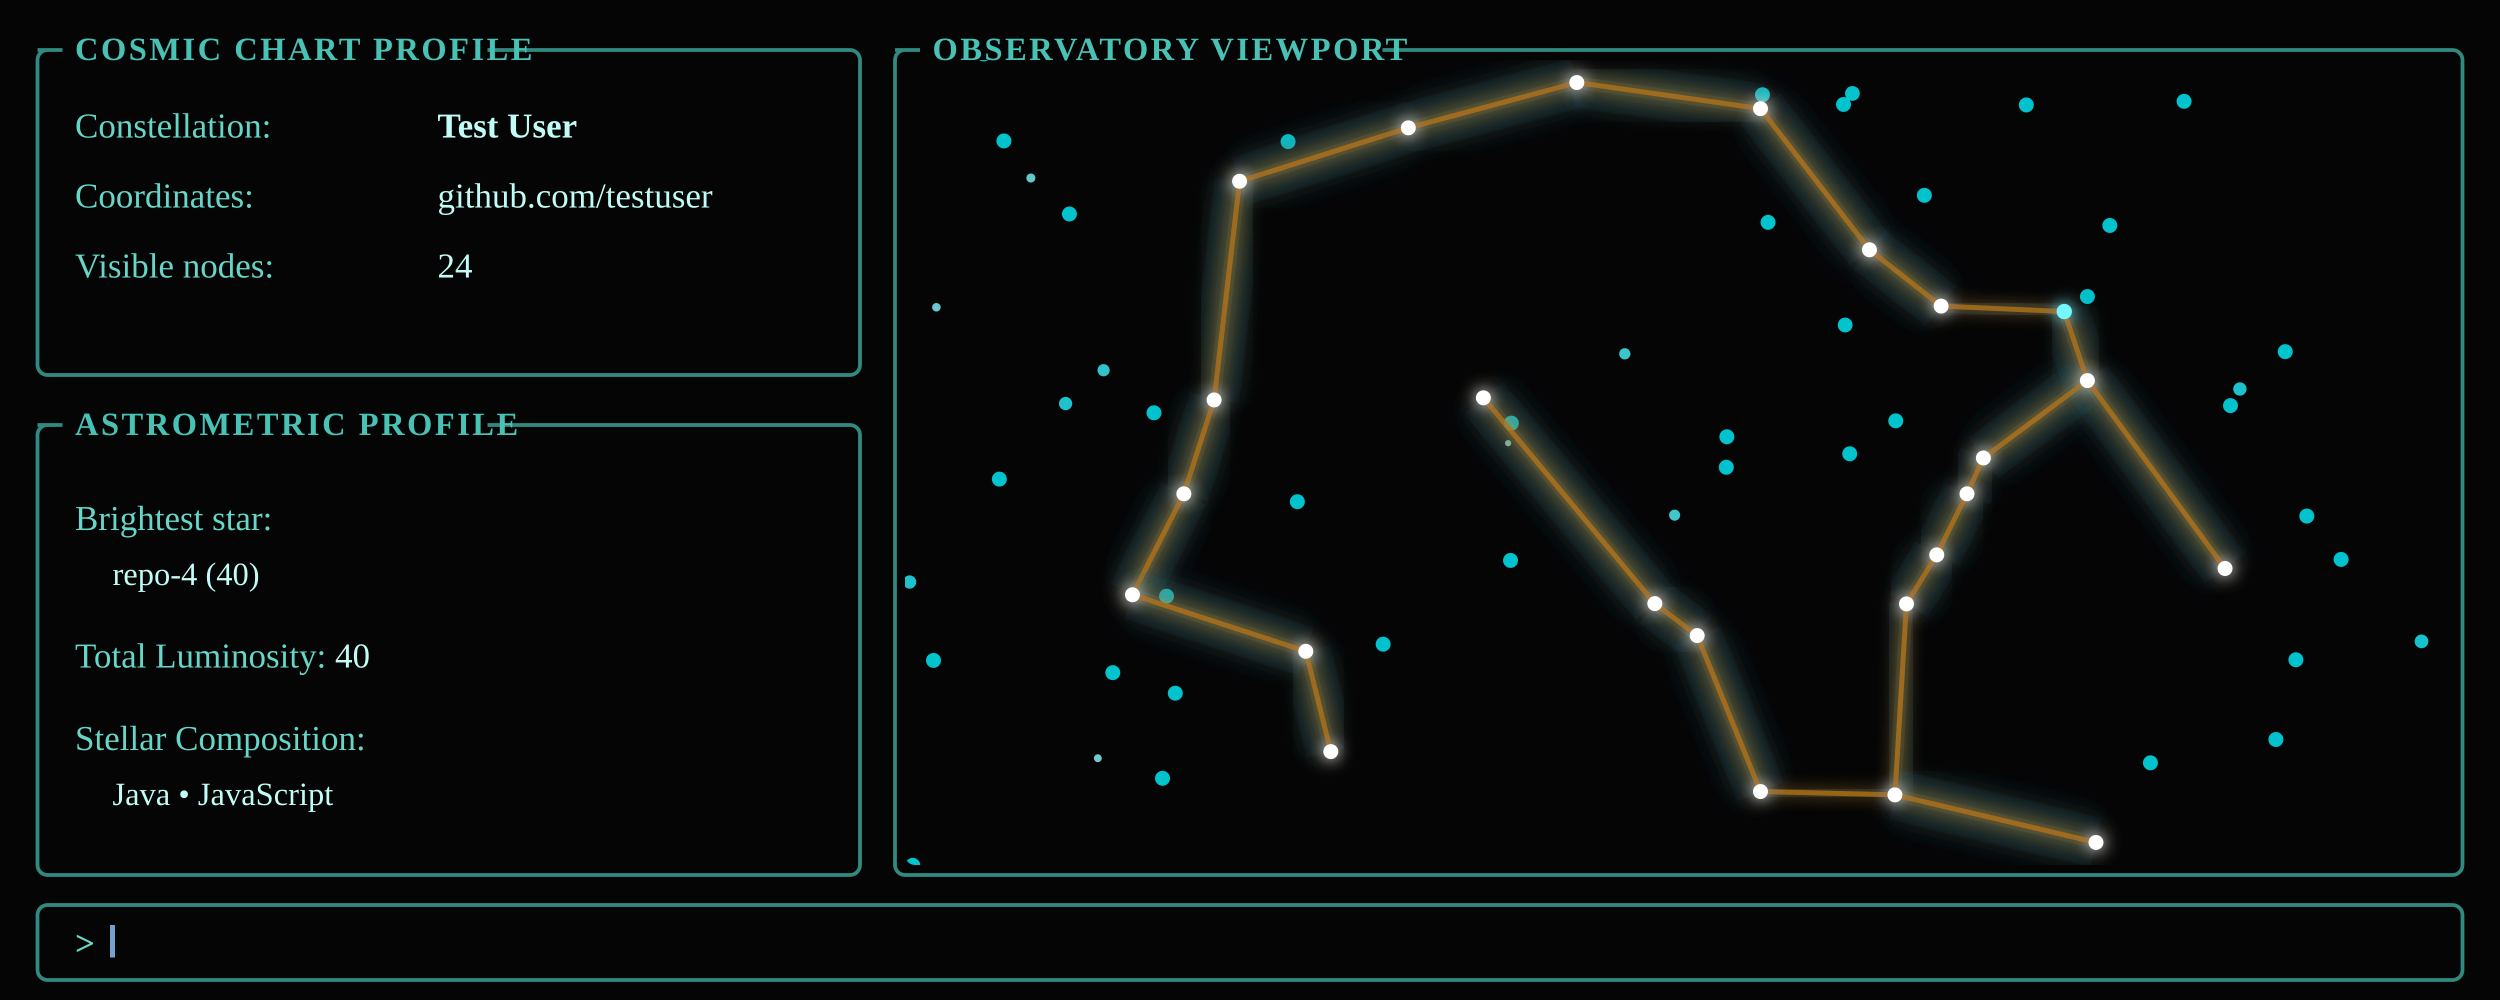
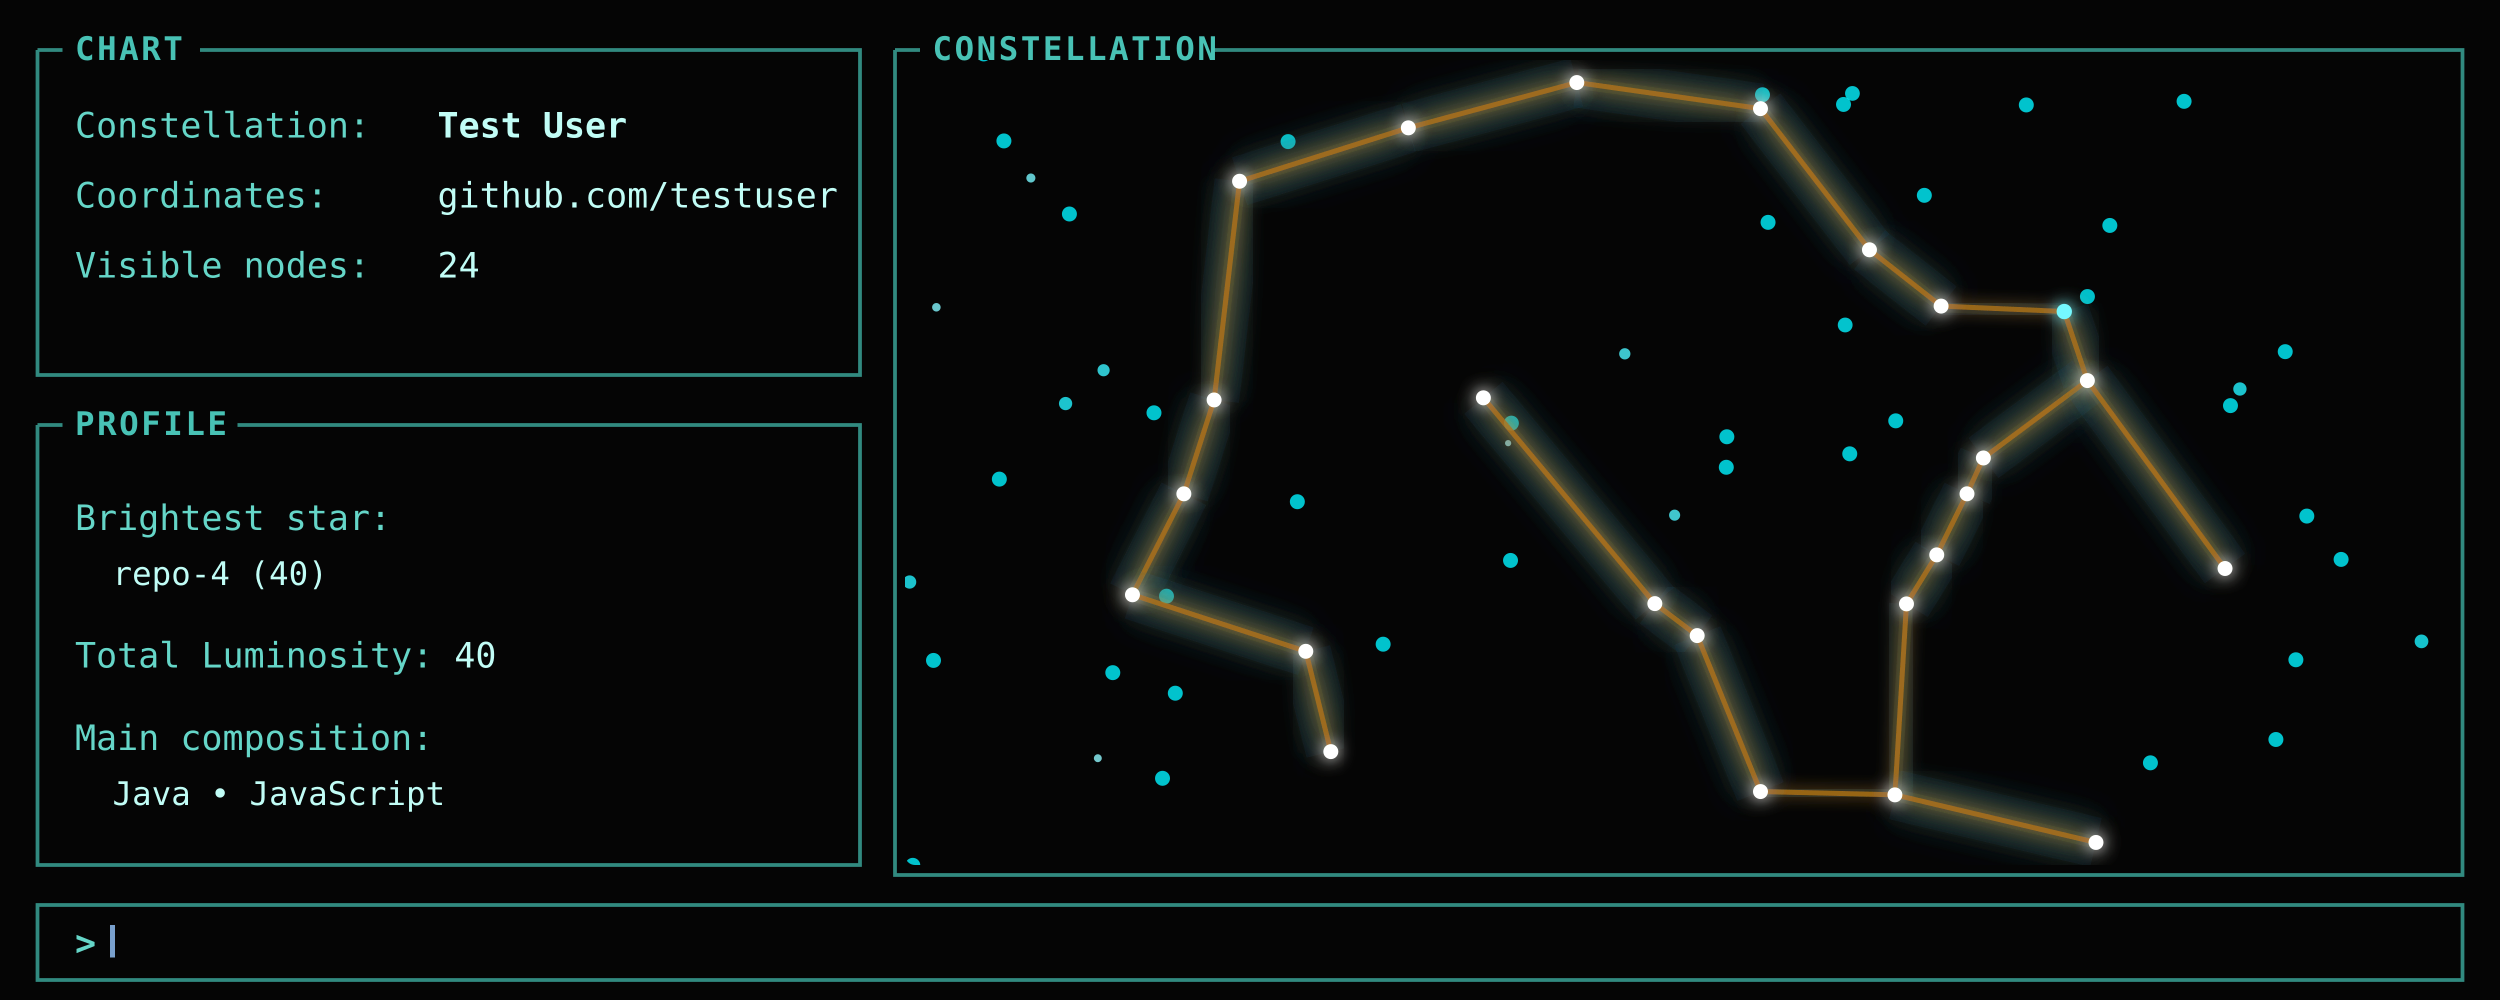
<svg xmlns="http://www.w3.org/2000/svg" width="1000" height="400" viewBox="0 0 1000 400">
  <style>
                body {
                    background: #050505;
                    display: flex;
                    align-items: center;
                    justify-content: center;
                    height: 100vh;
                    margin: 0;
                    overflow: hidden;
                }

                .canvas-wrapper {
                    filter: drop-shadow(0 0 12px rgba(0, 242, 255, 0.5));
                    display: flex;
                    align-items: center;
                    justify-content: center;
                    border: solid white 0.5px;
                }

                svg {
                    width: 100%;
                    height: 100%;
                    display: block;
                }

                @keyframes wobbleRotate {
                    0% {
                        transform: rotate(0deg) scale(1);
                    }

                    25% {
                        transform: rotate(90deg) scale(1.02) skewX(1deg);
                    }

                    50% {
                        transform: rotate(180deg) scale(1);
                    }

                    75% {
                        transform: rotate(270deg) scale(0.98) skewX(-1deg);
                    }

                    100% {
                        transform: rotate(360deg) scale(1);
                    }
                }

                .tui-border { stroke: #318a80; stroke-width: 1.5; fill: none; }
-                 .tui-header { fill: #48c2b5; font-size: 13px; font-weight: bold; letter-spacing: 1px; }
-                 .label { fill: #65d6c8; font-size: 14px; }
-                 .value { fill: #c1fdf6; font-size: 14px; }
-                 .value-indent { fill: #c1fdf6; font-size: 13px; }
+                 .tui-header { fill: #48c2b5; font-size: 13px; font-weight: bold; letter-spacing: 1px; font-family: Consolas; }
+                 .label { fill: #65d6c8; font-size: 14px; font-family: Consolas; }
+                 .value { fill: #c1fdf6; font-size: 14px; font-family: Consolas; }
+                 .value-indent { fill: #c1fdf6; font-size: 13px; font-family: Consolas; }
                .crosshair { stroke: #2a615a; stroke-width: 1; opacity: 0.7; }
            </style>
  <defs>
    <filter id="neonGlow">
      <feGaussianBlur stdDeviation="3" result="blur" />
      <feComposite in="SourceGraphic" in2="blur" operator="over" />
    </filter>
    <filter id="lineGlow" x="-20%" y="-20%" width="140%" height="140%">
      <feGaussianBlur stdDeviation="3" result="blur" />
      <feComposite in="SourceGraphic" in2="blur" operator="over" />
    </filter>
    <filter id="secondLangGlow" x="-50%" y="-50%" width="200%" height="200%">
      <feGaussianBlur stdDeviation="6" result="blur" />
      <feFlood flood-color="#f1e05a" result="color" />
      <feComposite in="color" in2="blur" operator="in" result="glow" />
      <feMerge>
        <feMergeNode in="glow" />
        <feMergeNode in="SourceGraphic" />
      </feMerge>
    </filter>
    <filter id="thirdLangGlow" x="-50%" y="-50%" width="200%" height="200%">
      <feGaussianBlur stdDeviation="6" result="blur" />
      <feFlood flood-color="#3178c6" result="color" />
      <feComposite in="color" in2="blur" operator="in" result="glow" />
      <feMerge>
        <feMergeNode in="glow" />
        <feMergeNode in="SourceGraphic" />
      </feMerge>
    </filter>
    <filter id="softGlow" x="-50%" y="-50%" width="200%" height="200%">
      <feGaussianBlur stdDeviation="6" result="blur" />
      <feFlood flood-color="#b07219" result="color" />
      <feComposite in="color" in2="blur" operator="in" result="softGlow" />
      <feMerge>
        <feMergeNode in="softGlow" />
        <feMergeNode in="SourceGraphic" />
      </feMerge>
    </filter>
    <clipPath id="viewportClip">
      <rect x="362" y="24" width="619" height="322" rx="4" ry="4" />
    </clipPath>
  </defs>
  <rect width="1000" height="400" fill="#050505" />
  <g clip-path="url(#viewportClip)">
    <g id="starfield">
      <circle cx="737.407" cy="41.778" r="3" fill="rgb(0, 242, 255)" opacity="0.8">
        <animate attributeName="opacity" values="0.1;0.7;0.1" dur="4.551s" repeatCount="indefinite" />
      </circle>
      <circle cx="295.469" cy="337.65" r="3" fill="rgb(0, 242, 255)" opacity="0.8">
        <animate attributeName="opacity" values="0.1;0.7;0.1" dur="2.338s" repeatCount="indefinite" />
      </circle>
      <circle cx="445.121" cy="269.064" r="3" fill="rgb(0, 242, 255)" opacity="0.8">
        <animate attributeName="opacity" values="0.1;0.7;0.1" dur="2.59s" repeatCount="indefinite" />
      </circle>
      <circle cx="17.195" cy="51.151" r="2.363" fill="rgb(64, 245, 255)" opacity="0.8">
        <animate attributeName="opacity" values="0.1;0.7;0.1" dur="3.423s" repeatCount="indefinite" />
      </circle>
      <circle cx="202.312" cy="54.775" r="3" fill="rgb(0, 242, 255)" opacity="0.8">
        <animate attributeName="opacity" values="0.1;0.7;0.1" dur="4.64s" repeatCount="indefinite" />
      </circle>
      <circle cx="413.249" cy="370.766" r="3" fill="rgb(0, 242, 255)" opacity="0.8">
        <animate attributeName="opacity" values="0.1;0.7;0.1" dur="4.916s" repeatCount="indefinite" />
      </circle>
      <circle cx="910.363" cy="295.799" r="3" fill="rgb(0, 242, 255)" opacity="0.8">
        <animate attributeName="opacity" values="0.1;0.7;0.1" dur="3.559s" repeatCount="indefinite" />
      </circle>
      <circle cx="758.297" cy="168.334" r="3" fill="rgb(0, 242, 255)" opacity="0.8">
        <animate attributeName="opacity" values="0.1;0.7;0.1" dur="3.871s" repeatCount="indefinite" />
      </circle>
      <circle cx="860.173" cy="305.132" r="3" fill="rgb(0, 242, 255)" opacity="0.8">
        <animate attributeName="opacity" values="0.1;0.7;0.1" dur="2.055s" repeatCount="indefinite" />
      </circle>
      <circle cx="78.956" cy="172.327" r="3" fill="rgb(0, 242, 255)" opacity="0.8">
        <animate attributeName="opacity" values="0.1;0.7;0.1" dur="5.492s" repeatCount="indefinite" />
      </circle>
      <circle cx="373.402" cy="264.169" r="3" fill="rgb(0, 242, 255)" opacity="0.8">
        <animate attributeName="opacity" values="0.1;0.7;0.1" dur="3.52s" repeatCount="indefinite" />
      </circle>
      <circle cx="80.182" cy="360.366" r="3" fill="rgb(0, 242, 255)" opacity="0.8">
        <animate attributeName="opacity" values="0.1;0.7;0.1" dur="2.214s" repeatCount="indefinite" />
      </circle>
      <circle cx="170.508" cy="49.255" r="3" fill="rgb(0, 242, 255)" opacity="0.8">
        <animate attributeName="opacity" values="0.1;0.7;0.1" dur="3.946s" repeatCount="indefinite" />
      </circle>
      <circle cx="916.802" cy="6.67" r="3" fill="rgb(0, 242, 255)" opacity="0.8">
        <animate attributeName="opacity" values="0.1;0.7;0.1" dur="5.149s" repeatCount="indefinite" />
      </circle>
      <circle cx="441.435" cy="148.089" r="2.437" fill="rgb(57, 244, 255)" opacity="0.8">
        <animate attributeName="opacity" values="0.1;0.7;0.1" dur="2.904s" repeatCount="indefinite" />
      </circle>
      <circle cx="968.602" cy="256.55" r="2.745" fill="rgb(26, 243, 255)" opacity="0.8">
        <animate attributeName="opacity" values="0.1;0.7;0.1" dur="2.025s" repeatCount="indefinite" />
      </circle>
      <circle cx="769.736" cy="78.133" r="3" fill="rgb(0, 242, 255)" opacity="0.8">
        <animate attributeName="opacity" values="0.1;0.7;0.1" dur="2.486s" repeatCount="indefinite" />
      </circle>
      <circle cx="843.933" cy="90.178" r="3" fill="rgb(0, 242, 255)" opacity="0.8">
        <animate attributeName="opacity" values="0.1;0.7;0.1" dur="5.621s" repeatCount="indefinite" />
      </circle>
      <circle cx="466.592" cy="238.474" r="3" fill="rgb(0, 242, 255)" opacity="0.8">
        <animate attributeName="opacity" values="0.1;0.7;0.1" dur="5.581s" repeatCount="indefinite" />
      </circle>
      <circle cx="77.363" cy="385.732" r="3" fill="rgb(0, 242, 255)" opacity="0.8">
        <animate attributeName="opacity" values="0.1;0.7;0.1" dur="2.383s" repeatCount="indefinite" />
      </circle>
      <circle cx="363.848" cy="232.808" r="2.659" fill="rgb(34, 243, 255)" opacity="0.8">
        <animate attributeName="opacity" values="0.1;0.7;0.1" dur="4.626s" repeatCount="indefinite" />
      </circle>
      <circle cx="127.305" cy="364.679" r="2.204" fill="rgb(81, 246, 255)" opacity="0.8">
        <animate attributeName="opacity" values="0.1;0.7;0.1" dur="2.645s" repeatCount="indefinite" />
      </circle>
      <circle cx="892.189" cy="162.247" r="3" fill="rgb(0, 242, 255)" opacity="0.8">
        <animate attributeName="opacity" values="0.1;0.7;0.1" dur="5.231s" repeatCount="indefinite" />
      </circle>
      <circle cx="42.894" cy="66.691" r="0.898" fill="rgb(214, 252, 255)" opacity="0.8">
        <animate attributeName="opacity" values="0.1;0.7;0.1" dur="4.588s" repeatCount="indefinite" />
      </circle>
      <circle cx="938.544" cy="372.352" r="1.368" fill="rgb(166, 250, 255)" opacity="0.8">
        <animate attributeName="opacity" values="0.1;0.7;0.1" dur="5.924s" repeatCount="indefinite" />
      </circle>
      <circle cx="269.131" cy="27.668" r="3" fill="rgb(0, 242, 255)" opacity="0.8">
        <animate attributeName="opacity" values="0.1;0.7;0.1" dur="4.537s" repeatCount="indefinite" />
      </circle>
      <circle cx="111.894" cy="333.714" r="3" fill="rgb(0, 242, 255)" opacity="0.8">
        <animate attributeName="opacity" values="0.1;0.7;0.1" dur="2.546s" repeatCount="indefinite" />
      </circle>
      <circle cx="401.567" cy="56.373" r="3" fill="rgb(0, 242, 255)" opacity="0.8">
        <animate attributeName="opacity" values="0.1;0.7;0.1" dur="5.691s" repeatCount="indefinite" />
      </circle>
      <circle cx="22.71" cy="8.368" r="3" fill="rgb(0, 242, 255)" opacity="0.8">
        <animate attributeName="opacity" values="0.1;0.7;0.1" dur="4.596s" repeatCount="indefinite" />
      </circle>
      <circle cx="427.768" cy="85.597" r="3" fill="rgb(0, 242, 255)" opacity="0.8">
        <animate attributeName="opacity" values="0.1;0.7;0.1" dur="2.944s" repeatCount="indefinite" />
      </circle>
      <circle cx="690.74" cy="174.706" r="3" fill="rgb(0, 242, 255)" opacity="0.8">
        <animate attributeName="opacity" values="0.1;0.7;0.1" dur="3.552s" repeatCount="indefinite" />
      </circle>
      <circle cx="604.211" cy="224.174" r="3" fill="rgb(0, 242, 255)" opacity="0.8">
        <animate attributeName="opacity" values="0.1;0.7;0.1" dur="5.961s" repeatCount="indefinite" />
      </circle>
      <circle cx="426.235" cy="161.424" r="2.657" fill="rgb(34, 243, 255)" opacity="0.8">
        <animate attributeName="opacity" values="0.1;0.7;0.1" dur="2.046s" repeatCount="indefinite" />
      </circle>
      <circle cx="219.404" cy="235.825" r="3" fill="rgb(0, 242, 255)" opacity="0.8">
        <animate attributeName="opacity" values="0.1;0.7;0.1" dur="4.886s" repeatCount="indefinite" />
      </circle>
      <circle cx="412.349" cy="71.206" r="1.816" fill="rgb(120, 248, 255)" opacity="0.8">
        <animate attributeName="opacity" values="0.1;0.7;0.1" dur="5.955s" repeatCount="indefinite" />
      </circle>
      <circle cx="302.998" cy="348.682" r="3" fill="rgb(0, 242, 255)" opacity="0.8">
        <animate attributeName="opacity" values="0.1;0.7;0.1" dur="2.882s" repeatCount="indefinite" />
      </circle>
      <circle cx="895.966" cy="155.602" r="2.666" fill="rgb(34, 243, 255)" opacity="0.8">
        <animate attributeName="opacity" values="0.1;0.7;0.1" dur="5.46s" repeatCount="indefinite" />
      </circle>
      <circle cx="873.635" cy="40.536" r="3" fill="rgb(0, 242, 255)" opacity="0.8">
        <animate attributeName="opacity" values="0.1;0.7;0.1" dur="4.838s" repeatCount="indefinite" />
      </circle>
      <circle cx="208.343" cy="399.388" r="2.622" fill="rgb(38, 243, 255)" opacity="0.8">
        <animate attributeName="opacity" values="0.1;0.7;0.1" dur="5.679s" repeatCount="indefinite" />
      </circle>
      <circle cx="690.518" cy="186.912" r="3" fill="rgb(0, 242, 255)" opacity="0.8">
        <animate attributeName="opacity" values="0.1;0.7;0.1" dur="4.206s" repeatCount="indefinite" />
      </circle>
      <circle cx="439.133" cy="303.286" r="1.584" fill="rgb(144, 249, 255)" opacity="0.8">
        <animate attributeName="opacity" values="0.1;0.7;0.1" dur="5.451s" repeatCount="indefinite" />
      </circle>
      <circle cx="219.469" cy="190.109" r="3" fill="rgb(0, 242, 255)" opacity="0.8">
        <animate attributeName="opacity" values="0.1;0.7;0.1" dur="5.757s" repeatCount="indefinite" />
      </circle>
      <circle cx="290.765" cy="26.284" r="3" fill="rgb(0, 242, 255)" opacity="0.8">
        <animate attributeName="opacity" values="0.1;0.7;0.1" dur="2.472s" repeatCount="indefinite" />
      </circle>
      <circle cx="365.119" cy="346.131" r="3" fill="rgb(0, 242, 255)" opacity="0.8">
        <animate attributeName="opacity" values="0.1;0.7;0.1" dur="5.513s" repeatCount="indefinite" />
      </circle>
      <circle cx="59.987" cy="245.303" r="1.776" fill="rgb(124, 248, 255)" opacity="0.8">
        <animate attributeName="opacity" values="0.1;0.7;0.1" dur="5.957s" repeatCount="indefinite" />
      </circle>
      <circle cx="738.07" cy="129.994" r="2.969" fill="rgb(3, 242, 255)" opacity="0.8">
        <animate attributeName="opacity" values="0.1;0.7;0.1" dur="5.786s" repeatCount="indefinite" />
      </circle>
      <circle cx="603.253" cy="177.256" r="1.253" fill="rgb(178, 251, 255)" opacity="0.8">
        <animate attributeName="opacity" values="0.1;0.7;0.1" dur="4.032s" repeatCount="indefinite" />
      </circle>
      <circle cx="518.937" cy="200.684" r="3" fill="rgb(0, 242, 255)" opacity="0.8">
        <animate attributeName="opacity" values="0.1;0.7;0.1" dur="5.458s" repeatCount="indefinite" />
      </circle>
      <circle cx="399.741" cy="191.649" r="3" fill="rgb(0, 242, 255)" opacity="0.8">
        <animate attributeName="opacity" values="0.1;0.7;0.1" dur="2.866s" repeatCount="indefinite" />
      </circle>
      <circle cx="138.14" cy="135.796" r="1.679" fill="rgb(134, 248, 255)" opacity="0.8">
        <animate attributeName="opacity" values="0.1;0.7;0.1" dur="3.416s" repeatCount="indefinite" />
      </circle>
      <circle cx="222.198" cy="292.637" r="3" fill="rgb(0, 242, 255)" opacity="0.8">
        <animate attributeName="opacity" values="0.1;0.7;0.1" dur="4.863s" repeatCount="indefinite" />
      </circle>
      <circle cx="604.542" cy="169.262" r="3" fill="rgb(0, 242, 255)" opacity="0.8">
        <animate attributeName="opacity" values="0.1;0.7;0.1" dur="4.344s" repeatCount="indefinite" />
      </circle>
      <circle cx="922.726" cy="206.43" r="3" fill="rgb(0, 242, 255)" opacity="0.8">
        <animate attributeName="opacity" values="0.1;0.7;0.1" dur="5.549s" repeatCount="indefinite" />
      </circle>
      <circle cx="704.992" cy="37.901" r="3" fill="rgb(0, 242, 255)" opacity="0.8">
        <animate attributeName="opacity" values="0.1;0.7;0.1" dur="2.413s" repeatCount="indefinite" />
      </circle>
      <circle cx="869.684" cy="4" r="3" fill="rgb(0, 242, 255)" opacity="0.8">
        <animate attributeName="opacity" values="0.1;0.7;0.1" dur="5.197s" repeatCount="indefinite" />
      </circle>
      <circle cx="300.962" cy="11.608" r="3" fill="rgb(0, 242, 255)" opacity="0.8">
        <animate attributeName="opacity" values="0.1;0.7;0.1" dur="3.039s" repeatCount="indefinite" />
      </circle>
      <circle cx="215.622" cy="0.816" r="3" fill="rgb(0, 242, 255)" opacity="0.8">
        <animate attributeName="opacity" values="0.1;0.7;0.1" dur="2.273s" repeatCount="indefinite" />
      </circle>
      <circle cx="64.499" cy="101.639" r="3" fill="rgb(0, 242, 255)" opacity="0.8">
        <animate attributeName="opacity" values="0.1;0.7;0.1" dur="3.997s" repeatCount="indefinite" />
      </circle>
      <circle cx="107.968" cy="332.993" r="3" fill="rgb(0, 242, 255)" opacity="0.8">
        <animate attributeName="opacity" values="0.1;0.7;0.1" dur="3.078s" repeatCount="indefinite" />
      </circle>
      <circle cx="739.901" cy="181.53" r="3" fill="rgb(0, 242, 255)" opacity="0.8">
        <animate attributeName="opacity" values="0.1;0.7;0.1" dur="4.58s" repeatCount="indefinite" />
      </circle>
      <circle cx="914.093" cy="140.666" r="3" fill="rgb(0, 242, 255)" opacity="0.8">
        <animate attributeName="opacity" values="0.1;0.7;0.1" dur="3.266s" repeatCount="indefinite" />
      </circle>
      <circle cx="470.122" cy="277.282" r="3" fill="rgb(0, 242, 255)" opacity="0.8">
        <animate attributeName="opacity" values="0.1;0.7;0.1" dur="4.563s" repeatCount="indefinite" />
      </circle>
      <circle cx="136.813" cy="59.182" r="3" fill="rgb(0, 242, 255)" opacity="0.8">
        <animate attributeName="opacity" values="0.1;0.7;0.1" dur="3.046s" repeatCount="indefinite" />
      </circle>
      <circle cx="81.503" cy="269.069" r="2.705" fill="rgb(30, 243, 255)" opacity="0.8">
        <animate attributeName="opacity" values="0.1;0.7;0.1" dur="5.092s" repeatCount="indefinite" />
      </circle>
      <circle cx="218.56" cy="247.179" r="3" fill="rgb(0, 242, 255)" opacity="0.8">
        <animate attributeName="opacity" values="0.1;0.7;0.1" dur="3.599s" repeatCount="indefinite" />
      </circle>
      <circle cx="918.357" cy="263.91" r="3" fill="rgb(0, 242, 255)" opacity="0.8">
        <animate attributeName="opacity" values="0.1;0.7;0.1" dur="2.757s" repeatCount="indefinite" />
      </circle>
      <circle cx="515.237" cy="56.64" r="3" fill="rgb(0, 242, 255)" opacity="0.8">
        <animate attributeName="opacity" values="0.1;0.7;0.1" dur="5.872s" repeatCount="indefinite" />
      </circle>
      <circle cx="465.007" cy="311.323" r="3" fill="rgb(0, 242, 255)" opacity="0.8">
        <animate attributeName="opacity" values="0.1;0.7;0.1" dur="5.116s" repeatCount="indefinite" />
      </circle>
      <circle cx="537.561" cy="14.436" r="2.112" fill="rgb(90, 246, 255)" opacity="0.8">
        <animate attributeName="opacity" values="0.1;0.7;0.1" dur="4.454s" repeatCount="indefinite" />
      </circle>
      <circle cx="810.523" cy="41.975" r="3" fill="rgb(0, 242, 255)" opacity="0.8">
        <animate attributeName="opacity" values="0.1;0.7;0.1" dur="4.444s" repeatCount="indefinite" />
      </circle>
      <circle cx="957.644" cy="381.339" r="3" fill="rgb(0, 242, 255)" opacity="0.8">
        <animate attributeName="opacity" values="0.1;0.7;0.1" dur="5.072s" repeatCount="indefinite" />
      </circle>
      <circle cx="393.47" cy="21.575" r="3" fill="rgb(0, 242, 255)" opacity="0.8">
        <animate attributeName="opacity" values="0.1;0.7;0.1" dur="3.569s" repeatCount="indefinite" />
      </circle>
      <circle cx="461.593" cy="165.124" r="3" fill="rgb(0, 242, 255)" opacity="0.8">
        <animate attributeName="opacity" values="0.1;0.7;0.1" dur="3.486s" repeatCount="indefinite" />
      </circle>
      <circle cx="834.973" cy="118.615" r="3" fill="rgb(0, 242, 255)" opacity="0.8">
        <animate attributeName="opacity" values="0.1;0.7;0.1" dur="5.766s" repeatCount="indefinite" />
      </circle>
      <circle cx="136.773" cy="262.575" r="3" fill="rgb(0, 242, 255)" opacity="0.8">
        <animate attributeName="opacity" values="0.1;0.7;0.1" dur="2.738s" repeatCount="indefinite" />
      </circle>
      <circle cx="740.972" cy="37.371" r="2.955" fill="rgb(4, 242, 255)" opacity="0.8">
        <animate attributeName="opacity" values="0.1;0.7;0.1" dur="2.896s" repeatCount="indefinite" />
      </circle>
      <circle cx="649.92" cy="141.528" r="2.262" fill="rgb(75, 245, 255)" opacity="0.8">
        <animate attributeName="opacity" values="0.1;0.7;0.1" dur="3.055s" repeatCount="indefinite" />
      </circle>
      <circle cx="739.963" cy="16.172" r="3" fill="rgb(0, 242, 255)" opacity="0.8">
        <animate attributeName="opacity" values="0.1;0.7;0.1" dur="2.638s" repeatCount="indefinite" />
      </circle>
      <circle cx="994.661" cy="108.077" r="3" fill="rgb(0, 242, 255)" opacity="0.8">
        <animate attributeName="opacity" values="0.1;0.7;0.1" dur="5.472s" repeatCount="indefinite" />
      </circle>
      <circle cx="144.568" cy="227.061" r="3" fill="rgb(0, 242, 255)" opacity="0.8">
        <animate attributeName="opacity" values="0.1;0.7;0.1" dur="5.906s" repeatCount="indefinite" />
      </circle>
      <circle cx="374.552" cy="122.911" r="1.706" fill="rgb(131, 248, 255)" opacity="0.8">
        <animate attributeName="opacity" values="0.1;0.7;0.1" dur="2.546s" repeatCount="indefinite" />
      </circle>
      <circle cx="224.333" cy="139.691" r="3" fill="rgb(0, 242, 255)" opacity="0.8">
        <animate attributeName="opacity" values="0.1;0.7;0.1" dur="5.649s" repeatCount="indefinite" />
      </circle>
      <circle cx="3.112" cy="199.045" r="1.665" fill="rgb(136, 248, 255)" opacity="0.8">
        <animate attributeName="opacity" values="0.1;0.7;0.1" dur="5.772s" repeatCount="indefinite" />
      </circle>
      <circle cx="707.222" cy="88.94" r="3" fill="rgb(0, 242, 255)" opacity="0.8">
        <animate attributeName="opacity" values="0.1;0.7;0.1" dur="2.825s" repeatCount="indefinite" />
      </circle>
      <circle cx="726.064" cy="371.482" r="3" fill="rgb(0, 242, 255)" opacity="0.8">
        <animate attributeName="opacity" values="0.1;0.7;0.1" dur="3.815s" repeatCount="indefinite" />
      </circle>
      <circle cx="553.26" cy="257.68" r="3" fill="rgb(0, 242, 255)" opacity="0.8">
        <animate attributeName="opacity" values="0.1;0.7;0.1" dur="5.247s" repeatCount="indefinite" />
      </circle>
      <circle cx="238.214" cy="141.739" r="3" fill="rgb(0, 242, 255)" opacity="0.8">
        <animate attributeName="opacity" values="0.1;0.7;0.1" dur="4.237s" repeatCount="indefinite" />
      </circle>
      <circle cx="124.267" cy="81.54" r="3" fill="rgb(0, 242, 255)" opacity="0.8">
        <animate attributeName="opacity" values="0.1;0.7;0.1" dur="2.42s" repeatCount="indefinite" />
      </circle>
      <circle cx="126.38" cy="248.771" r="2.943" fill="rgb(5, 242, 255)" opacity="0.8">
        <animate attributeName="opacity" values="0.1;0.7;0.1" dur="2.527s" repeatCount="indefinite" />
      </circle>
      <circle cx="947.715" cy="374.081" r="3" fill="rgb(0, 242, 255)" opacity="0.8">
        <animate attributeName="opacity" values="0.1;0.7;0.1" dur="4.949s" repeatCount="indefinite" />
      </circle>
      <circle cx="11.704" cy="393.794" r="3" fill="rgb(0, 242, 255)" opacity="0.8">
        <animate attributeName="opacity" values="0.1;0.7;0.1" dur="5.365s" repeatCount="indefinite" />
      </circle>
      <circle cx="980.245" cy="396.489" r="3" fill="rgb(0, 242, 255)" opacity="0.8">
        <animate attributeName="opacity" values="0.1;0.7;0.1" dur="4.219s" repeatCount="indefinite" />
      </circle>
      <circle cx="669.848" cy="206.063" r="2.223" fill="rgb(79, 246, 255)" opacity="0.8">
        <animate attributeName="opacity" values="0.1;0.7;0.1" dur="2.944s" repeatCount="indefinite" />
      </circle>
      <circle cx="307.494" cy="42.623" r="3" fill="rgb(0, 242, 255)" opacity="0.8">
        <animate attributeName="opacity" values="0.1;0.7;0.1" dur="5.551s" repeatCount="indefinite" />
      </circle>
      <circle cx="483.968" cy="8.653" r="1.455" fill="rgb(157, 250, 255)" opacity="0.8">
        <animate attributeName="opacity" values="0.1;0.7;0.1" dur="3.989s" repeatCount="indefinite" />
      </circle>
      <circle cx="351.17" cy="12.29" r="2.748" fill="rgb(25, 243, 255)" opacity="0.8">
        <animate attributeName="opacity" values="0.1;0.7;0.1" dur="3.258s" repeatCount="indefinite" />
      </circle>
      <circle cx="197.624" cy="61.329" r="3" fill="rgb(0, 242, 255)" opacity="0.8">
        <animate attributeName="opacity" values="0.1;0.7;0.1" dur="2.246s" repeatCount="indefinite" />
      </circle>
      <circle cx="16.39" cy="165.969" r="3" fill="rgb(0, 242, 255)" opacity="0.8">
        <animate attributeName="opacity" values="0.1;0.7;0.1" dur="3.56s" repeatCount="indefinite" />
      </circle>
      <circle cx="34.923" cy="107.846" r="3" fill="rgb(0, 242, 255)" opacity="0.8">
        <animate attributeName="opacity" values="0.1;0.7;0.1" dur="4.305s" repeatCount="indefinite" />
      </circle>
      <circle cx="936.443" cy="223.763" r="3" fill="rgb(0, 242, 255)" opacity="0.8">
        <animate attributeName="opacity" values="0.1;0.7;0.1" dur="4.991s" repeatCount="indefinite" />
      </circle>
    </g>
    <g transform="translate(164.1957, 7.524849)" filter="url(#neonGlow)" style="animation: float 11.097s ease-in-out infinite;">
      <g>
        <g filter="url(#thirdLangGlow)">
          <line x1="540" y1="35.935" x2="583.59" y2="92.391" stroke="#3178c6" stroke-width="20" stroke-opacity="0.07">
            <animate attributeName="opacity" values="0.05;0.1;0.05" dur="3s" repeatCount="indefinite" />
          </line>
        </g>
        <g filter="url(#secondLangGlow)">
          <line x1="540" y1="35.935" x2="583.59" y2="92.391" stroke="#f1e05a" stroke-width="5" stroke-opacity="0.07">
            <animate attributeName="opacity" values="0.05;0.1;0.05" dur="3s" repeatCount="indefinite" />
          </line>
        </g>
        <g filter="url(#softGlow)">
          <line x1="540" y1="35.935" x2="583.59" y2="92.391" stroke="#b07219" stroke-width="2" stroke-opacity="0.8">
            <animate attributeName="opacity" values="0.6;1;0.6" dur="1.5s" repeatCount="indefinite" />
          </line>
        </g>
        <g filter="url(#thirdLangGlow)">
          <line x1="583.59" y1="92.391" x2="612.25" y2="114.916" stroke="#3178c6" stroke-width="20" stroke-opacity="0.07">
            <animate attributeName="opacity" values="0.05;0.1;0.05" dur="3s" repeatCount="indefinite" />
          </line>
        </g>
        <g filter="url(#secondLangGlow)">
          <line x1="583.59" y1="92.391" x2="612.25" y2="114.916" stroke="#f1e05a" stroke-width="5" stroke-opacity="0.07">
            <animate attributeName="opacity" values="0.05;0.1;0.05" dur="3s" repeatCount="indefinite" />
          </line>
        </g>
        <g filter="url(#softGlow)">
          <line x1="583.59" y1="92.391" x2="612.25" y2="114.916" stroke="#b07219" stroke-width="2" stroke-opacity="0.8">
            <animate attributeName="opacity" values="0.6;1;0.6" dur="1.5s" repeatCount="indefinite" />
          </line>
        </g>
        <g filter="url(#thirdLangGlow)">
          <line x1="612.25" y1="114.916" x2="661.51" y2="117.094" stroke="#3178c6" stroke-width="20" stroke-opacity="0.07">
            <animate attributeName="opacity" values="0.05;0.1;0.05" dur="3s" repeatCount="indefinite" />
          </line>
        </g>
        <g filter="url(#secondLangGlow)">
          <line x1="612.25" y1="114.916" x2="661.51" y2="117.094" stroke="#f1e05a" stroke-width="5" stroke-opacity="0.07">
            <animate attributeName="opacity" values="0.05;0.1;0.05" dur="3s" repeatCount="indefinite" />
          </line>
        </g>
        <g filter="url(#softGlow)">
          <line x1="612.25" y1="114.916" x2="661.51" y2="117.094" stroke="#b07219" stroke-width="2" stroke-opacity="0.8">
            <animate attributeName="opacity" values="0.6;1;0.6" dur="1.5s" repeatCount="indefinite" />
          </line>
        </g>
        <g filter="url(#thirdLangGlow)">
          <line x1="661.51" y1="117.094" x2="670.752" y2="144.706" stroke="#3178c6" stroke-width="20" stroke-opacity="0.07">
            <animate attributeName="opacity" values="0.05;0.1;0.05" dur="3s" repeatCount="indefinite" />
          </line>
        </g>
        <g filter="url(#secondLangGlow)">
          <line x1="661.51" y1="117.094" x2="670.752" y2="144.706" stroke="#f1e05a" stroke-width="5" stroke-opacity="0.07">
            <animate attributeName="opacity" values="0.05;0.1;0.05" dur="3s" repeatCount="indefinite" />
          </line>
        </g>
        <g filter="url(#softGlow)">
          <line x1="661.51" y1="117.094" x2="670.752" y2="144.706" stroke="#b07219" stroke-width="2" stroke-opacity="0.8">
            <animate attributeName="opacity" values="0.6;1;0.6" dur="1.5s" repeatCount="indefinite" />
          </line>
        </g>
        <g filter="url(#thirdLangGlow)">
          <line x1="670.752" y1="144.706" x2="629.156" y2="175.666" stroke="#3178c6" stroke-width="20" stroke-opacity="0.07">
            <animate attributeName="opacity" values="0.05;0.1;0.05" dur="3s" repeatCount="indefinite" />
          </line>
        </g>
        <g filter="url(#secondLangGlow)">
          <line x1="670.752" y1="144.706" x2="629.156" y2="175.666" stroke="#f1e05a" stroke-width="5" stroke-opacity="0.07">
            <animate attributeName="opacity" values="0.05;0.1;0.05" dur="3s" repeatCount="indefinite" />
          </line>
        </g>
        <g filter="url(#softGlow)">
          <line x1="670.752" y1="144.706" x2="629.156" y2="175.666" stroke="#b07219" stroke-width="2" stroke-opacity="0.8">
            <animate attributeName="opacity" values="0.6;1;0.6" dur="1.5s" repeatCount="indefinite" />
          </line>
        </g>
        <g filter="url(#thirdLangGlow)">
          <line x1="629.156" y1="175.666" x2="622.604" y2="190" stroke="#3178c6" stroke-width="20" stroke-opacity="0.07">
            <animate attributeName="opacity" values="0.05;0.1;0.05" dur="3s" repeatCount="indefinite" />
          </line>
        </g>
        <g filter="url(#secondLangGlow)">
          <line x1="629.156" y1="175.666" x2="622.604" y2="190" stroke="#f1e05a" stroke-width="5" stroke-opacity="0.07">
            <animate attributeName="opacity" values="0.05;0.1;0.05" dur="3s" repeatCount="indefinite" />
          </line>
        </g>
        <g filter="url(#softGlow)">
          <line x1="629.156" y1="175.666" x2="622.604" y2="190" stroke="#b07219" stroke-width="2" stroke-opacity="0.8">
            <animate attributeName="opacity" values="0.6;1;0.6" dur="1.5s" repeatCount="indefinite" />
          </line>
        </g>
        <g filter="url(#thirdLangGlow)">
          <line x1="622.604" y1="190" x2="610.502" y2="214.422" stroke="#3178c6" stroke-width="20" stroke-opacity="0.07">
            <animate attributeName="opacity" values="0.05;0.1;0.05" dur="3s" repeatCount="indefinite" />
          </line>
        </g>
        <g filter="url(#secondLangGlow)">
          <line x1="622.604" y1="190" x2="610.502" y2="214.422" stroke="#f1e05a" stroke-width="5" stroke-opacity="0.07">
            <animate attributeName="opacity" values="0.05;0.1;0.05" dur="3s" repeatCount="indefinite" />
          </line>
        </g>
        <g filter="url(#softGlow)">
          <line x1="622.604" y1="190" x2="610.502" y2="214.422" stroke="#b07219" stroke-width="2" stroke-opacity="0.8">
            <animate attributeName="opacity" values="0.6;1;0.6" dur="1.5s" repeatCount="indefinite" />
          </line>
        </g>
        <g filter="url(#thirdLangGlow)">
          <line x1="610.502" y1="214.422" x2="598.394" y2="234.036" stroke="#3178c6" stroke-width="20" stroke-opacity="0.07">
            <animate attributeName="opacity" values="0.05;0.1;0.05" dur="3s" repeatCount="indefinite" />
          </line>
        </g>
        <g filter="url(#secondLangGlow)">
          <line x1="610.502" y1="214.422" x2="598.394" y2="234.036" stroke="#f1e05a" stroke-width="5" stroke-opacity="0.07">
            <animate attributeName="opacity" values="0.05;0.1;0.05" dur="3s" repeatCount="indefinite" />
          </line>
        </g>
        <g filter="url(#softGlow)">
          <line x1="610.502" y1="214.422" x2="598.394" y2="234.036" stroke="#b07219" stroke-width="2" stroke-opacity="0.8">
            <animate attributeName="opacity" values="0.6;1;0.6" dur="1.5s" repeatCount="indefinite" />
          </line>
        </g>
        <g filter="url(#thirdLangGlow)">
          <line x1="540" y1="35.935" x2="466.534" y2="25.493" stroke="#3178c6" stroke-width="20" stroke-opacity="0.07">
            <animate attributeName="opacity" values="0.05;0.1;0.05" dur="3s" repeatCount="indefinite" />
          </line>
        </g>
        <g filter="url(#secondLangGlow)">
          <line x1="540" y1="35.935" x2="466.534" y2="25.493" stroke="#f1e05a" stroke-width="5" stroke-opacity="0.07">
            <animate attributeName="opacity" values="0.05;0.1;0.05" dur="3s" repeatCount="indefinite" />
          </line>
        </g>
        <g filter="url(#softGlow)">
          <line x1="540" y1="35.935" x2="466.534" y2="25.493" stroke="#b07219" stroke-width="2" stroke-opacity="0.8">
            <animate attributeName="opacity" values="0.6;1;0.6" dur="1.5s" repeatCount="indefinite" />
          </line>
        </g>
        <g filter="url(#thirdLangGlow)">
          <line x1="466.534" y1="25.493" x2="399.139" y2="43.613" stroke="#3178c6" stroke-width="20" stroke-opacity="0.07">
            <animate attributeName="opacity" values="0.05;0.1;0.05" dur="3s" repeatCount="indefinite" />
          </line>
        </g>
        <g filter="url(#secondLangGlow)">
          <line x1="466.534" y1="25.493" x2="399.139" y2="43.613" stroke="#f1e05a" stroke-width="5" stroke-opacity="0.07">
            <animate attributeName="opacity" values="0.05;0.1;0.05" dur="3s" repeatCount="indefinite" />
          </line>
        </g>
        <g filter="url(#softGlow)">
          <line x1="466.534" y1="25.493" x2="399.139" y2="43.613" stroke="#b07219" stroke-width="2" stroke-opacity="0.8">
            <animate attributeName="opacity" values="0.6;1;0.6" dur="1.5s" repeatCount="indefinite" />
          </line>
        </g>
        <g filter="url(#thirdLangGlow)">
          <line x1="399.139" y1="43.613" x2="331.634" y2="64.98" stroke="#3178c6" stroke-width="20" stroke-opacity="0.07">
            <animate attributeName="opacity" values="0.05;0.1;0.05" dur="3s" repeatCount="indefinite" />
          </line>
        </g>
        <g filter="url(#secondLangGlow)">
          <line x1="399.139" y1="43.613" x2="331.634" y2="64.98" stroke="#f1e05a" stroke-width="5" stroke-opacity="0.07">
            <animate attributeName="opacity" values="0.05;0.1;0.05" dur="3s" repeatCount="indefinite" />
          </line>
        </g>
        <g filter="url(#softGlow)">
          <line x1="399.139" y1="43.613" x2="331.634" y2="64.98" stroke="#b07219" stroke-width="2" stroke-opacity="0.8">
            <animate attributeName="opacity" values="0.6;1;0.6" dur="1.5s" repeatCount="indefinite" />
          </line>
        </g>
        <g filter="url(#thirdLangGlow)">
          <line x1="598.394" y1="234.036" x2="593.775" y2="310.415" stroke="#3178c6" stroke-width="20" stroke-opacity="0.07">
            <animate attributeName="opacity" values="0.05;0.1;0.05" dur="3s" repeatCount="indefinite" />
          </line>
        </g>
        <g filter="url(#secondLangGlow)">
          <line x1="598.394" y1="234.036" x2="593.775" y2="310.415" stroke="#f1e05a" stroke-width="5" stroke-opacity="0.07">
            <animate attributeName="opacity" values="0.05;0.1;0.05" dur="3s" repeatCount="indefinite" />
          </line>
        </g>
        <g filter="url(#softGlow)">
          <line x1="598.394" y1="234.036" x2="593.775" y2="310.415" stroke="#b07219" stroke-width="2" stroke-opacity="0.8">
            <animate attributeName="opacity" values="0.6;1;0.6" dur="1.5s" repeatCount="indefinite" />
          </line>
        </g>
        <g filter="url(#thirdLangGlow)">
          <line x1="593.775" y1="310.415" x2="540" y2="309.098" stroke="#3178c6" stroke-width="20" stroke-opacity="0.07">
            <animate attributeName="opacity" values="0.05;0.1;0.05" dur="3s" repeatCount="indefinite" />
          </line>
        </g>
        <g filter="url(#secondLangGlow)">
          <line x1="593.775" y1="310.415" x2="540" y2="309.098" stroke="#f1e05a" stroke-width="5" stroke-opacity="0.07">
            <animate attributeName="opacity" values="0.05;0.1;0.05" dur="3s" repeatCount="indefinite" />
          </line>
        </g>
        <g filter="url(#softGlow)">
          <line x1="593.775" y1="310.415" x2="540" y2="309.098" stroke="#b07219" stroke-width="2" stroke-opacity="0.8">
            <animate attributeName="opacity" values="0.6;1;0.6" dur="1.5s" repeatCount="indefinite" />
          </line>
        </g>
        <g filter="url(#thirdLangGlow)">
          <line x1="540" y1="309.098" x2="514.673" y2="246.712" stroke="#3178c6" stroke-width="20" stroke-opacity="0.07">
            <animate attributeName="opacity" values="0.05;0.1;0.05" dur="3s" repeatCount="indefinite" />
          </line>
        </g>
        <g filter="url(#secondLangGlow)">
          <line x1="540" y1="309.098" x2="514.673" y2="246.712" stroke="#f1e05a" stroke-width="5" stroke-opacity="0.07">
            <animate attributeName="opacity" values="0.05;0.1;0.05" dur="3s" repeatCount="indefinite" />
          </line>
        </g>
        <g filter="url(#softGlow)">
          <line x1="540" y1="309.098" x2="514.673" y2="246.712" stroke="#b07219" stroke-width="2" stroke-opacity="0.8">
            <animate attributeName="opacity" values="0.6;1;0.6" dur="1.5s" repeatCount="indefinite" />
          </line>
        </g>
        <g filter="url(#thirdLangGlow)">
          <line x1="514.673" y1="246.712" x2="497.741" y2="233.917" stroke="#3178c6" stroke-width="20" stroke-opacity="0.07">
            <animate attributeName="opacity" values="0.05;0.1;0.05" dur="3s" repeatCount="indefinite" />
          </line>
        </g>
        <g filter="url(#secondLangGlow)">
          <line x1="514.673" y1="246.712" x2="497.741" y2="233.917" stroke="#f1e05a" stroke-width="5" stroke-opacity="0.07">
            <animate attributeName="opacity" values="0.05;0.1;0.05" dur="3s" repeatCount="indefinite" />
          </line>
        </g>
        <g filter="url(#softGlow)">
          <line x1="514.673" y1="246.712" x2="497.741" y2="233.917" stroke="#b07219" stroke-width="2" stroke-opacity="0.8">
            <animate attributeName="opacity" values="0.6;1;0.6" dur="1.5s" repeatCount="indefinite" />
          </line>
        </g>
        <g filter="url(#thirdLangGlow)">
          <line x1="593.775" y1="310.415" x2="674.193" y2="329.457" stroke="#3178c6" stroke-width="20" stroke-opacity="0.07">
            <animate attributeName="opacity" values="0.05;0.1;0.05" dur="3s" repeatCount="indefinite" />
          </line>
        </g>
        <g filter="url(#secondLangGlow)">
          <line x1="593.775" y1="310.415" x2="674.193" y2="329.457" stroke="#f1e05a" stroke-width="5" stroke-opacity="0.07">
            <animate attributeName="opacity" values="0.05;0.1;0.05" dur="3s" repeatCount="indefinite" />
          </line>
        </g>
        <g filter="url(#softGlow)">
          <line x1="593.775" y1="310.415" x2="674.193" y2="329.457" stroke="#b07219" stroke-width="2" stroke-opacity="0.8">
            <animate attributeName="opacity" values="0.6;1;0.6" dur="1.5s" repeatCount="indefinite" />
          </line>
        </g>
        <g filter="url(#thirdLangGlow)">
          <line x1="331.634" y1="64.98" x2="321.45" y2="152.452" stroke="#3178c6" stroke-width="20" stroke-opacity="0.07">
            <animate attributeName="opacity" values="0.05;0.1;0.05" dur="3s" repeatCount="indefinite" />
          </line>
        </g>
        <g filter="url(#secondLangGlow)">
          <line x1="331.634" y1="64.98" x2="321.45" y2="152.452" stroke="#f1e05a" stroke-width="5" stroke-opacity="0.07">
            <animate attributeName="opacity" values="0.05;0.1;0.05" dur="3s" repeatCount="indefinite" />
          </line>
        </g>
        <g filter="url(#softGlow)">
          <line x1="331.634" y1="64.98" x2="321.45" y2="152.452" stroke="#b07219" stroke-width="2" stroke-opacity="0.8">
            <animate attributeName="opacity" values="0.6;1;0.6" dur="1.5s" repeatCount="indefinite" />
          </line>
        </g>
        <g filter="url(#thirdLangGlow)">
          <line x1="321.45" y1="152.452" x2="309.35" y2="190" stroke="#3178c6" stroke-width="20" stroke-opacity="0.07">
            <animate attributeName="opacity" values="0.05;0.1;0.05" dur="3s" repeatCount="indefinite" />
          </line>
        </g>
        <g filter="url(#secondLangGlow)">
          <line x1="321.45" y1="152.452" x2="309.35" y2="190" stroke="#f1e05a" stroke-width="5" stroke-opacity="0.07">
            <animate attributeName="opacity" values="0.05;0.1;0.05" dur="3s" repeatCount="indefinite" />
          </line>
        </g>
        <g filter="url(#softGlow)">
          <line x1="321.45" y1="152.452" x2="309.35" y2="190" stroke="#b07219" stroke-width="2" stroke-opacity="0.8">
            <animate attributeName="opacity" values="0.6;1;0.6" dur="1.5s" repeatCount="indefinite" />
          </line>
        </g>
        <g filter="url(#thirdLangGlow)">
          <line x1="309.35" y1="190" x2="288.794" y2="230.386" stroke="#3178c6" stroke-width="20" stroke-opacity="0.07">
            <animate attributeName="opacity" values="0.05;0.1;0.05" dur="3s" repeatCount="indefinite" />
          </line>
        </g>
        <g filter="url(#secondLangGlow)">
          <line x1="309.35" y1="190" x2="288.794" y2="230.386" stroke="#f1e05a" stroke-width="5" stroke-opacity="0.07">
            <animate attributeName="opacity" values="0.05;0.1;0.05" dur="3s" repeatCount="indefinite" />
          </line>
        </g>
        <g filter="url(#softGlow)">
          <line x1="309.35" y1="190" x2="288.794" y2="230.386" stroke="#b07219" stroke-width="2" stroke-opacity="0.8">
            <animate attributeName="opacity" values="0.6;1;0.6" dur="1.5s" repeatCount="indefinite" />
          </line>
        </g>
        <g filter="url(#thirdLangGlow)">
          <line x1="288.794" y1="230.386" x2="358.123" y2="253.004" stroke="#3178c6" stroke-width="20" stroke-opacity="0.07">
            <animate attributeName="opacity" values="0.05;0.1;0.05" dur="3s" repeatCount="indefinite" />
          </line>
        </g>
        <g filter="url(#secondLangGlow)">
          <line x1="288.794" y1="230.386" x2="358.123" y2="253.004" stroke="#f1e05a" stroke-width="5" stroke-opacity="0.07">
            <animate attributeName="opacity" values="0.05;0.1;0.05" dur="3s" repeatCount="indefinite" />
          </line>
        </g>
        <g filter="url(#softGlow)">
          <line x1="288.794" y1="230.386" x2="358.123" y2="253.004" stroke="#b07219" stroke-width="2" stroke-opacity="0.8">
            <animate attributeName="opacity" values="0.6;1;0.6" dur="1.5s" repeatCount="indefinite" />
          </line>
        </g>
        <g filter="url(#thirdLangGlow)">
          <line x1="358.123" y1="253.004" x2="368.131" y2="293.121" stroke="#3178c6" stroke-width="20" stroke-opacity="0.07">
            <animate attributeName="opacity" values="0.05;0.1;0.05" dur="3s" repeatCount="indefinite" />
          </line>
        </g>
        <g filter="url(#secondLangGlow)">
          <line x1="358.123" y1="253.004" x2="368.131" y2="293.121" stroke="#f1e05a" stroke-width="5" stroke-opacity="0.07">
            <animate attributeName="opacity" values="0.05;0.1;0.05" dur="3s" repeatCount="indefinite" />
          </line>
        </g>
        <g filter="url(#softGlow)">
          <line x1="358.123" y1="253.004" x2="368.131" y2="293.121" stroke="#b07219" stroke-width="2" stroke-opacity="0.8">
            <animate attributeName="opacity" values="0.6;1;0.6" dur="1.5s" repeatCount="indefinite" />
          </line>
        </g>
        <g filter="url(#thirdLangGlow)">
          <line x1="670.752" y1="144.706" x2="725.814" y2="219.873" stroke="#3178c6" stroke-width="20" stroke-opacity="0.07">
            <animate attributeName="opacity" values="0.05;0.1;0.05" dur="3s" repeatCount="indefinite" />
          </line>
        </g>
        <g filter="url(#secondLangGlow)">
          <line x1="670.752" y1="144.706" x2="725.814" y2="219.873" stroke="#f1e05a" stroke-width="5" stroke-opacity="0.07">
            <animate attributeName="opacity" values="0.05;0.1;0.05" dur="3s" repeatCount="indefinite" />
          </line>
        </g>
        <g filter="url(#softGlow)">
          <line x1="670.752" y1="144.706" x2="725.814" y2="219.873" stroke="#b07219" stroke-width="2" stroke-opacity="0.8">
            <animate attributeName="opacity" values="0.6;1;0.6" dur="1.5s" repeatCount="indefinite" />
          </line>
        </g>
        <g filter="url(#thirdLangGlow)">
          <line x1="497.741" y1="233.917" x2="429.162" y2="151.605" stroke="#3178c6" stroke-width="20" stroke-opacity="0.07">
            <animate attributeName="opacity" values="0.05;0.1;0.05" dur="3s" repeatCount="indefinite" />
          </line>
        </g>
        <g filter="url(#secondLangGlow)">
          <line x1="497.741" y1="233.917" x2="429.162" y2="151.605" stroke="#f1e05a" stroke-width="5" stroke-opacity="0.07">
            <animate attributeName="opacity" values="0.05;0.1;0.05" dur="3s" repeatCount="indefinite" />
          </line>
        </g>
        <g filter="url(#softGlow)">
          <line x1="497.741" y1="233.917" x2="429.162" y2="151.605" stroke="#b07219" stroke-width="2" stroke-opacity="0.8">
            <animate attributeName="opacity" values="0.6;1;0.6" dur="1.5s" repeatCount="indefinite" />
          </line>
        </g>
        <circle cx="540" cy="35.935" r="3" fill="rgb(255, 255, 255)">
          <animate attributeName="r" values="1.5;3;1.5" dur="4.88s" repeatCount="indefinite" />
          <animate attributeName="opacity" values="1.5;1.5;1.5" dur="4.88s" repeatCount="indefinite" />
        </circle>
        <circle cx="583.59" cy="92.391" r="3" fill="rgb(255, 255, 255)">
          <animate attributeName="r" values="1.5;3;1.5" dur="4.928s" repeatCount="indefinite" />
          <animate attributeName="opacity" values="1.5;1.5;1.5" dur="4.928s" repeatCount="indefinite" />
        </circle>
        <circle cx="612.25" cy="114.916" r="3" fill="rgb(255, 255, 255)">
          <animate attributeName="r" values="1.5;3;1.5" dur="4.76s" repeatCount="indefinite" />
          <animate attributeName="opacity" values="1.5;1.5;1.5" dur="4.76s" repeatCount="indefinite" />
        </circle>
        <circle cx="661.51" cy="117.094" r="3.08" fill="rgb(117, 248, 255)">
          <animate attributeName="r" values="1.5;3.08;1.5" dur="5.038s" repeatCount="indefinite" />
          <animate attributeName="opacity" values="1.5;1.5;1.5" dur="5.038s" repeatCount="indefinite" />
        </circle>
        <circle cx="670.752" cy="144.706" r="3" fill="rgb(255, 255, 255)">
          <animate attributeName="r" values="1.5;3;1.5" dur="4.741s" repeatCount="indefinite" />
          <animate attributeName="opacity" values="1.5;1.5;1.5" dur="4.741s" repeatCount="indefinite" />
        </circle>
        <circle cx="629.156" cy="175.666" r="3" fill="rgb(255, 255, 255)">
          <animate attributeName="r" values="1.5;3;1.5" dur="4.873s" repeatCount="indefinite" />
          <animate attributeName="opacity" values="1.5;1.5;1.5" dur="4.873s" repeatCount="indefinite" />
        </circle>
        <circle cx="622.604" cy="190" r="3" fill="rgb(255, 255, 255)">
          <animate attributeName="r" values="1.5;3;1.5" dur="5.265s" repeatCount="indefinite" />
          <animate attributeName="opacity" values="1.5;1.5;1.5" dur="5.265s" repeatCount="indefinite" />
        </circle>
        <circle cx="725.814" cy="219.873" r="3" fill="rgb(255, 255, 255)">
          <animate attributeName="r" values="1.5;3;1.5" dur="4.876s" repeatCount="indefinite" />
          <animate attributeName="opacity" values="1.5;1.5;1.5" dur="4.876s" repeatCount="indefinite" />
        </circle>
        <circle cx="610.502" cy="214.422" r="3" fill="rgb(255, 255, 255)">
          <animate attributeName="r" values="1.5;3;1.5" dur="4.531s" repeatCount="indefinite" />
          <animate attributeName="opacity" values="1.5;1.5;1.5" dur="4.531s" repeatCount="indefinite" />
        </circle>
        <circle cx="598.394" cy="234.036" r="3" fill="rgb(255, 255, 255)">
          <animate attributeName="r" values="1.5;3;1.5" dur="5.462s" repeatCount="indefinite" />
          <animate attributeName="opacity" values="1.5;1.5;1.5" dur="5.462s" repeatCount="indefinite" />
        </circle>
        <circle cx="674.193" cy="329.457" r="3" fill="rgb(255, 255, 255)">
          <animate attributeName="r" values="1.5;3;1.5" dur="4.95s" repeatCount="indefinite" />
          <animate attributeName="opacity" values="1.5;1.5;1.5" dur="4.95s" repeatCount="indefinite" />
        </circle>
        <circle cx="593.775" cy="310.415" r="3" fill="rgb(255, 255, 255)">
          <animate attributeName="r" values="1.5;3;1.5" dur="4.837s" repeatCount="indefinite" />
          <animate attributeName="opacity" values="1.5;1.5;1.5" dur="4.837s" repeatCount="indefinite" />
        </circle>
        <circle cx="540" cy="309.098" r="3" fill="rgb(255, 255, 255)">
          <animate attributeName="r" values="1.5;3;1.5" dur="4.779s" repeatCount="indefinite" />
          <animate attributeName="opacity" values="1.5;1.5;1.5" dur="4.779s" repeatCount="indefinite" />
        </circle>
        <circle cx="514.673" cy="246.712" r="3" fill="rgb(255, 255, 255)">
          <animate attributeName="r" values="1.5;3;1.5" dur="4.687s" repeatCount="indefinite" />
          <animate attributeName="opacity" values="1.5;1.5;1.5" dur="4.687s" repeatCount="indefinite" />
        </circle>
        <circle cx="497.741" cy="233.917" r="3" fill="rgb(255, 255, 255)">
          <animate attributeName="r" values="1.5;3;1.5" dur="4.815s" repeatCount="indefinite" />
          <animate attributeName="opacity" values="1.5;1.5;1.5" dur="4.815s" repeatCount="indefinite" />
        </circle>
        <circle cx="368.131" cy="293.121" r="3" fill="rgb(255, 255, 255)">
          <animate attributeName="r" values="1.5;3;1.5" dur="5.465s" repeatCount="indefinite" />
          <animate attributeName="opacity" values="1.5;1.5;1.5" dur="5.465s" repeatCount="indefinite" />
        </circle>
        <circle cx="358.123" cy="253.004" r="3" fill="rgb(255, 255, 255)">
          <animate attributeName="r" values="1.5;3;1.5" dur="4.574s" repeatCount="indefinite" />
          <animate attributeName="opacity" values="1.5;1.5;1.5" dur="4.574s" repeatCount="indefinite" />
        </circle>
        <circle cx="288.794" cy="230.386" r="3" fill="rgb(255, 255, 255)">
          <animate attributeName="r" values="1.5;3;1.5" dur="4.58s" repeatCount="indefinite" />
          <animate attributeName="opacity" values="1.5;1.5;1.5" dur="4.58s" repeatCount="indefinite" />
        </circle>
        <circle cx="309.35" cy="190" r="3" fill="rgb(255, 255, 255)">
          <animate attributeName="r" values="1.5;3;1.5" dur="5.308s" repeatCount="indefinite" />
          <animate attributeName="opacity" values="1.5;1.5;1.5" dur="5.308s" repeatCount="indefinite" />
        </circle>
        <circle cx="321.45" cy="152.452" r="3" fill="rgb(255, 255, 255)">
          <animate attributeName="r" values="1.5;3;1.5" dur="5.295s" repeatCount="indefinite" />
          <animate attributeName="opacity" values="1.5;1.5;1.5" dur="5.295s" repeatCount="indefinite" />
        </circle>
        <circle cx="429.162" cy="151.605" r="3" fill="rgb(255, 255, 255)">
          <animate attributeName="r" values="1.5;3;1.5" dur="4.703s" repeatCount="indefinite" />
          <animate attributeName="opacity" values="1.5;1.5;1.5" dur="4.703s" repeatCount="indefinite" />
        </circle>
        <circle cx="331.634" cy="64.98" r="3" fill="rgb(255, 255, 255)">
          <animate attributeName="r" values="1.5;3;1.5" dur="5.026s" repeatCount="indefinite" />
          <animate attributeName="opacity" values="1.5;1.5;1.5" dur="5.026s" repeatCount="indefinite" />
        </circle>
        <circle cx="399.139" cy="43.613" r="3" fill="rgb(255, 255, 255)">
          <animate attributeName="r" values="1.5;3;1.5" dur="5.471s" repeatCount="indefinite" />
          <animate attributeName="opacity" values="1.5;1.5;1.5" dur="5.471s" repeatCount="indefinite" />
        </circle>
        <circle cx="466.534" cy="25.493" r="3" fill="rgb(255, 255, 255)">
          <animate attributeName="r" values="1.5;3;1.5" dur="5.088s" repeatCount="indefinite" />
          <animate attributeName="opacity" values="1.5;1.5;1.5" dur="5.088s" repeatCount="indefinite" />
        </circle>
      </g>
    </g>
  </g>
-   <path class="tui-border" d="M 15 20 H 25 M 195 20 H 340 A 4 4 0 0 1 344 24 V 146 A 4 4 0 0 1 340 150 H 19 A 4 4 0 0 1 15 146 V 24 A 4 4 0 0 1 19 20" />
-   <text x="30" y="24" class="tui-header">COSMIC CHART PROFILE</text>
+   <path class="tui-border" d="M 15 20 H 25 M 80 20 H 344 V 150 H 15 V 20" />
+   <text x="30" y="24" class="tui-header">CHART</text>
  <text x="30" y="55" class="label">Constellation:</text>
  <text x="175" y="55" class="value" font-weight="bold">Test User</text>
  <text x="30" y="83" class="label">Coordinates:</text>
  <text x="175" y="83" class="value">github.com/testuser</text>
  <text x="30" y="111" class="label">Visible nodes:</text>
  <text x="175" y="111" class="value">24</text>
-   <path class="tui-border" d="M 15 170 H 25 M 195 170 H 340 A 4 4 0 0 1 344 174 V 346 A 4 4 0 0 1 340 350 H 19 A 4 4 0 0 1 15 346 V 174 A 4 4 0 0 1 19 170" />
-   <text x="30" y="174" class="tui-header">ASTROMETRIC PROFILE</text>
+   <path class="tui-border" d="M 15 170 H 25 M 95 170 H 344 V 346 H 15 V 170" />
+   <text x="30" y="174" class="tui-header">PROFILE</text>
  <text x="30" y="212" class="label">Brightest star:</text>
  <text x="45" y="234" class="value-indent">repo-4 (40)</text>
  <text x="30" y="267" class="label">Total Luminosity: <tspan class="value">40</tspan>
  </text>
-   <text x="30" y="300" class="label">Stellar Composition:</text>
+   <text x="30" y="300" class="label">Main composition:</text>
  <text x="45" y="322" class="value-indent">Java • JavaScript</text>
-   <path class="tui-border" d="M 358 20 H 368 M 553 20 H 981 A 4 4 0 0 1 985 24 V 346 A 4 4 0 0 1 981 350 H 362 A 4 4 0 0 1 358 346 V 24 A 4 4 0 0 1 362 20" />
-   <text x="373" y="24" class="tui-header">OBSERVATORY VIEWPORT</text>
-   <rect x="15" y="362" width="970" height="30" rx="4" class="tui-border" />
+   <path class="tui-border" d="M 358 20 H 368 M 485 20 H 985 V 350 H 358 V 20" />
+   <text x="373" y="24" class="tui-header">CONSTELLATION</text>
+   <rect x="15" y="362" width="970" height="30" class="tui-border" />
  <text x="30" y="382" class="label" font-weight="bold">&gt;</text>
  <rect x="44" y="370" width="2" height="13" fill="#96C7FF" opacity="0.8">
    <animate attributeName="opacity" values="0.8;0;0.8" dur="1.5s" repeatCount="indefinite" />
  </rect>
</svg>
